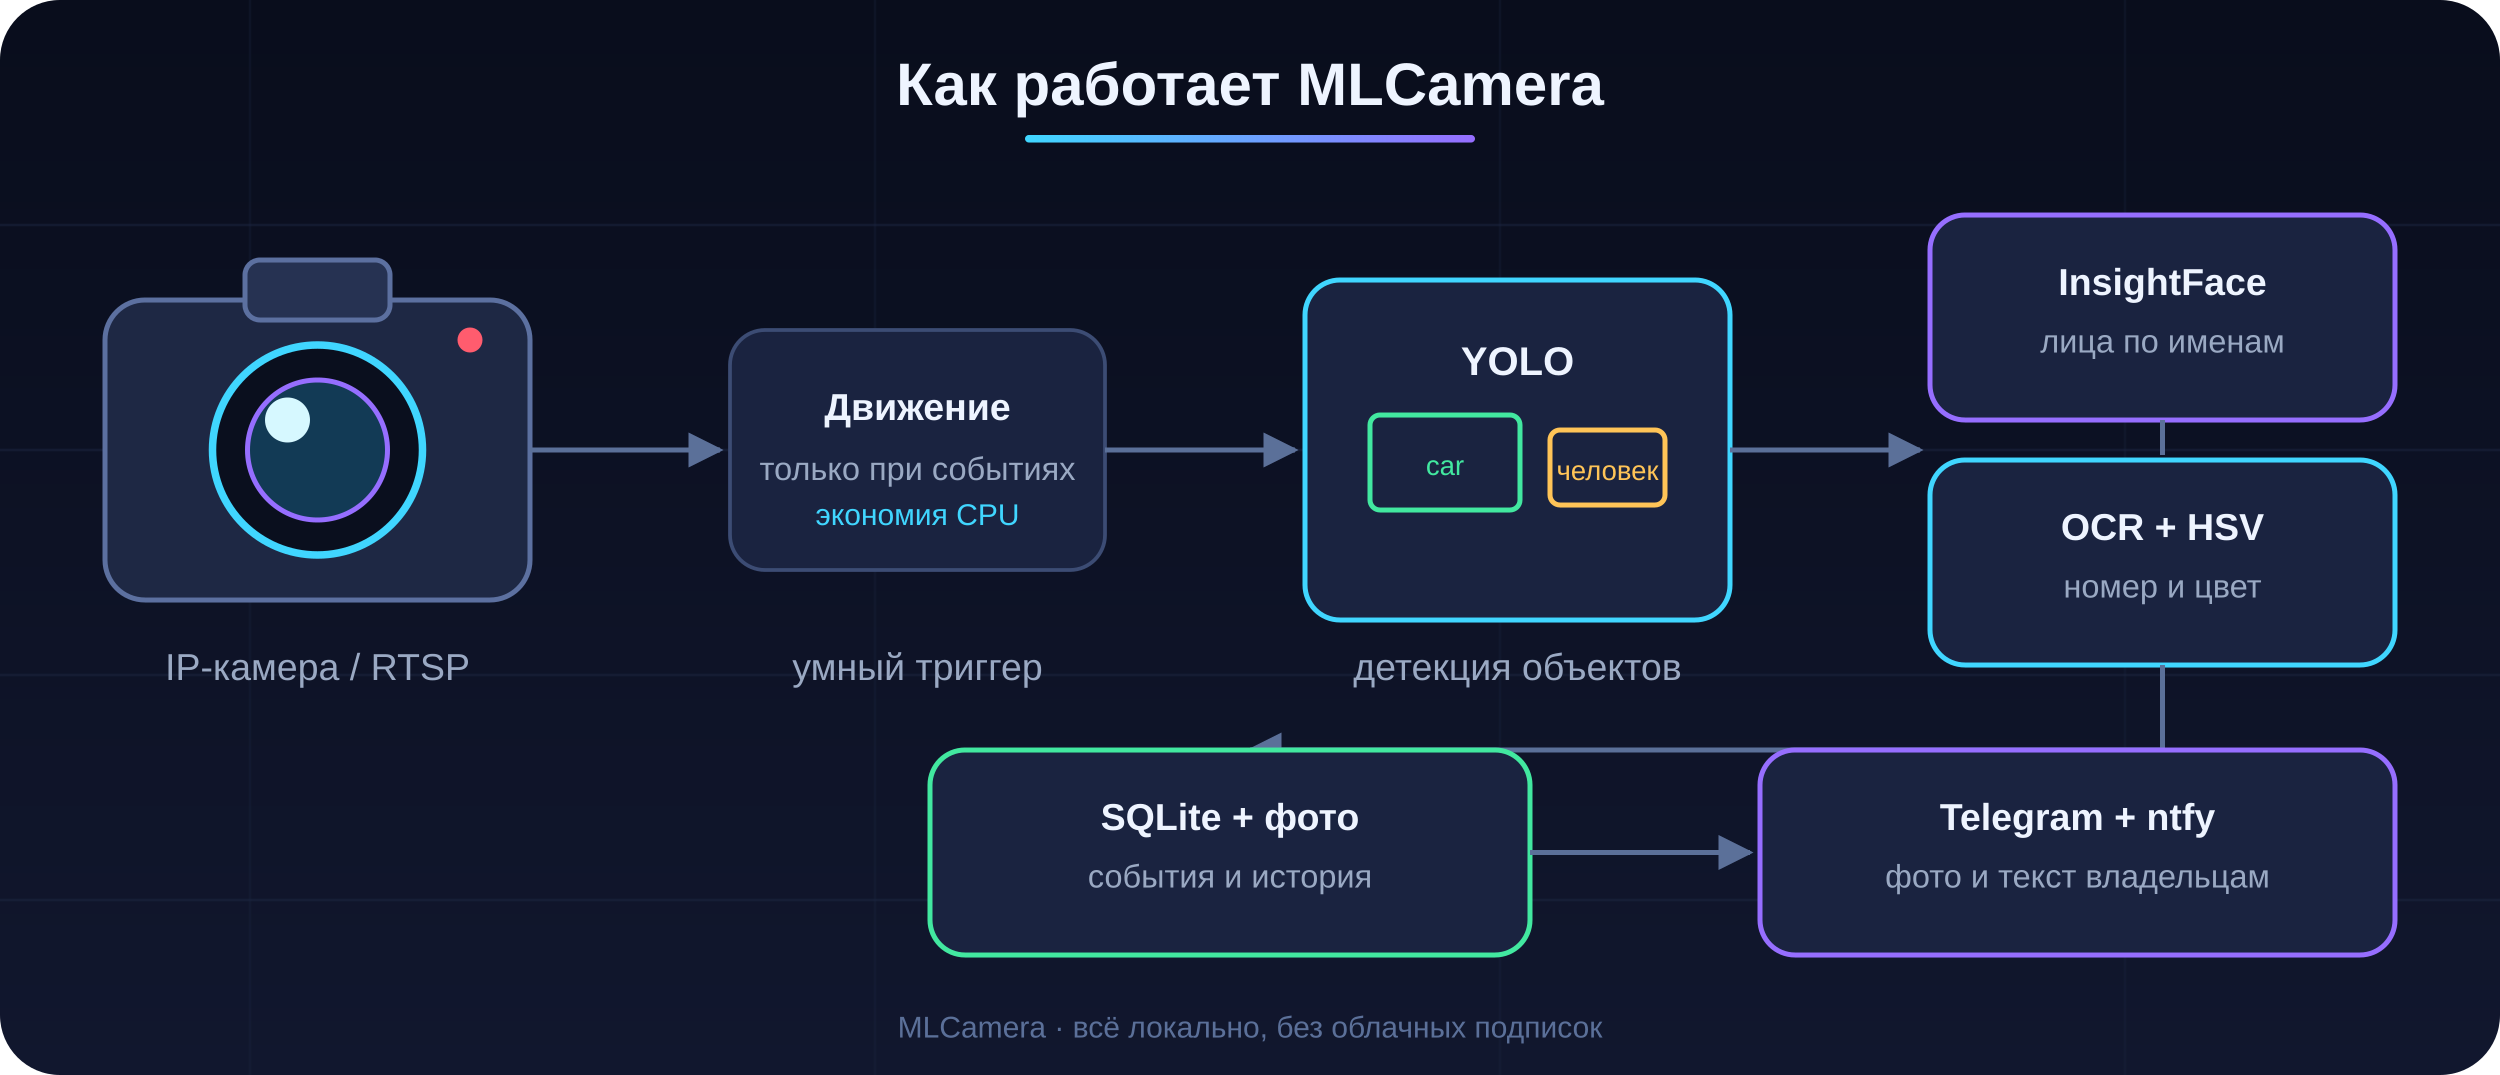
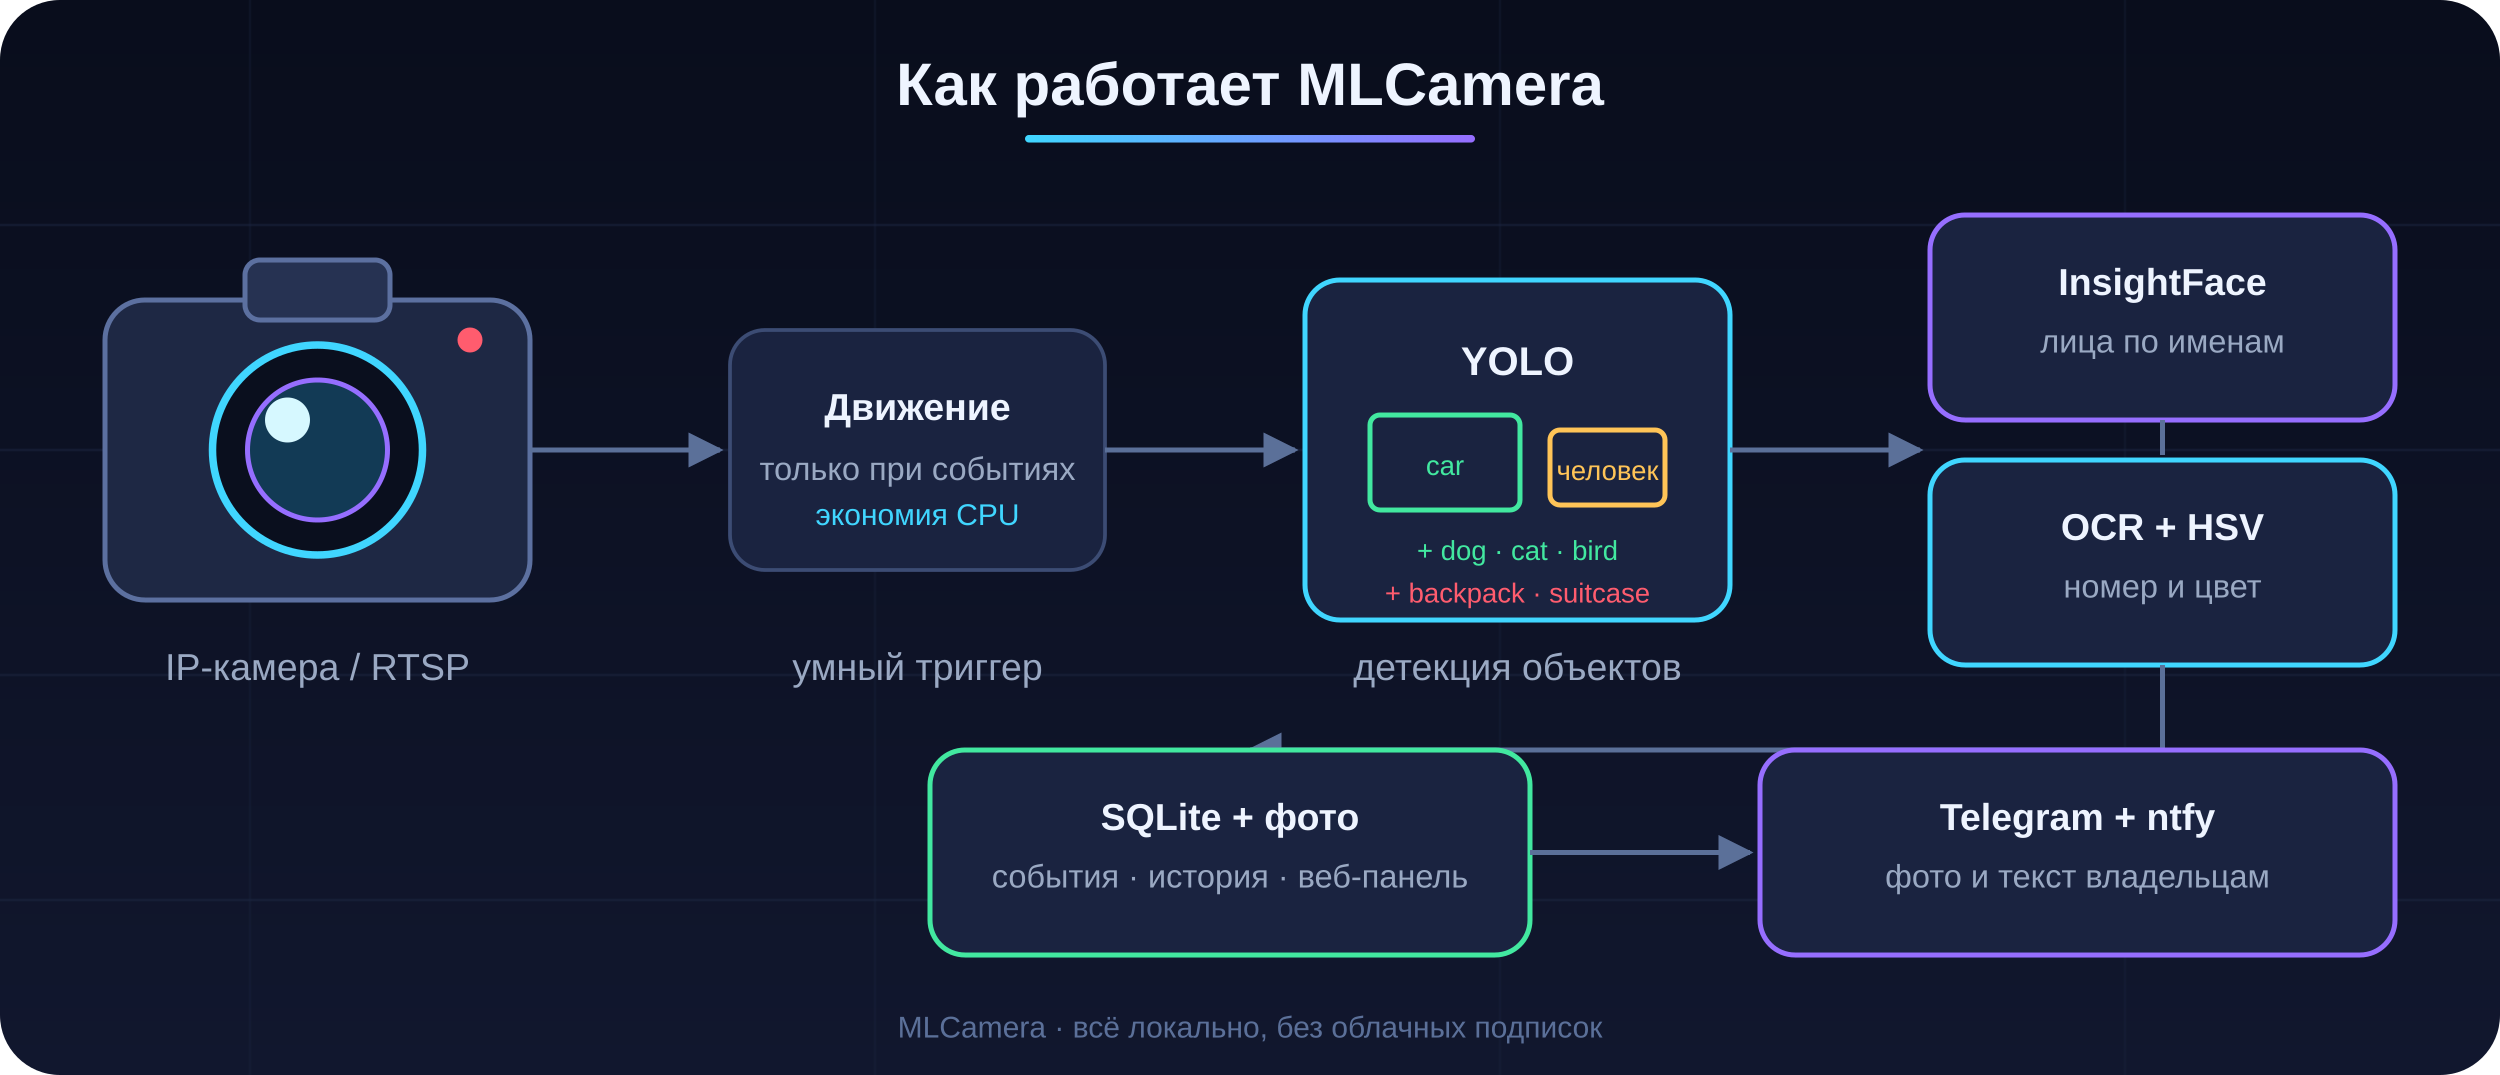
<svg xmlns="http://www.w3.org/2000/svg" width="1000" height="430" viewBox="0 0 1000 430" font-family="Segoe UI, Arial, sans-serif">
  <defs>
    <linearGradient id="bg" x1="0" y1="0" x2="0" y2="1">
      <stop offset="0" stop-color="#090d1c" />
      <stop offset="1" stop-color="#11172e" />
    </linearGradient>
    <linearGradient id="accent" x1="0" y1="0" x2="1" y2="0">
      <stop offset="0" stop-color="#40d6ff" />
      <stop offset="1" stop-color="#966eff" />
    </linearGradient>
    <filter id="glow" x="-50%" y="-50%" width="200%" height="200%">
      <feGaussianBlur stdDeviation="6" result="b" />
      <feMerge>
        <feMergeNode in="b" />
        <feMergeNode in="SourceGraphic" />
      </feMerge>
    </filter>
    <marker id="arrow" viewBox="0 0 10 10" refX="9" refY="5" markerWidth="7" markerHeight="7" orient="auto-start-reverse">
      <path d="M 0 0 L 10 5 L 0 10 z" fill="#5b7099" />
    </marker>
  </defs>
  <rect width="1000" height="430" rx="24" fill="url(#bg)" />
  <g stroke="#1d2742" stroke-width="1">
    <path d="M0 90 H1000 M0 180 H1000 M0 270 H1000 M0 360 H1000" opacity=".45" />
    <path d="M100 0 V430 M350 0 V430 M600 0 V430 M850 0 V430" opacity=".25" />
  </g>
  <text x="500" y="42" fill="#eef4ff" font-size="24" font-weight="700" text-anchor="middle">Как работает MLCamera</text>
  <rect x="410" y="54" width="180" height="3" rx="1.5" fill="url(#accent)" />
  <g>
    <rect x="42" y="120" width="170" height="120" rx="16" fill="#1e2844" stroke="#5c70a0" stroke-width="2" />
    <rect x="98" y="104" width="58" height="24" rx="6" fill="#263252" stroke="#5c70a0" stroke-width="2" />
    <circle cx="127" cy="180" r="42" fill="#0a0f1e" stroke="#40d6ff" stroke-width="3" />
    <circle cx="127" cy="180" r="28" fill="#123a55" stroke="#966eff" stroke-width="2" />
    <circle cx="115" cy="168" r="9" fill="#d6f8ff" />
    <circle cx="188" cy="136" r="5" fill="#ff5c6e" />
    <text x="127" y="272" fill="#9aa9c3" font-size="15" text-anchor="middle">IP-камера / RTSP</text>
  </g>
  <g>
    <rect x="292" y="132" width="150" height="96" rx="14" fill="#1a2340" stroke="#3c4c74" stroke-width="1.5" />
    <text x="367" y="168" fill="#eef4ff" font-size="15" font-weight="600" text-anchor="middle">Движение</text>
    <text x="367" y="192" fill="#9aa9c3" font-size="13" text-anchor="middle">только при событиях</text>
    <text x="367" y="210" fill="#40d6ff" font-size="12" text-anchor="middle">экономия CPU</text>
    <text x="367" y="272" fill="#9aa9c3" font-size="15" text-anchor="middle">умный триггер</text>
  </g>
  <g>
    <rect x="522" y="112" width="170" height="136" rx="14" fill="#1a2340" stroke="#40d6ff" stroke-width="2" />
    <text x="607" y="150" fill="#eef4ff" font-size="16" font-weight="700" text-anchor="middle">YOLO</text>
    <rect x="548" y="166" width="60" height="38" rx="4" fill="none" stroke="#42e8a0" stroke-width="2" />
    <text x="578" y="190" fill="#42e8a0" font-size="11" text-anchor="middle">car</text>
    <rect x="620" y="172" width="46" height="30" rx="4" fill="none" stroke="#ffc457" stroke-width="2" />
    <text x="643" y="192" fill="#ffc457" font-size="11" text-anchor="middle">человек</text>
+     <text x="607" y="224" fill="#42e8a0" font-size="11" text-anchor="middle">+ dog · cat · bird</text>
+     <text x="607" y="241" fill="#ff5c6e" font-size="11" text-anchor="middle">+ backpack · suitcase</text>
    <text x="607" y="272" fill="#9aa9c3" font-size="15" text-anchor="middle">детекция объектов</text>
  </g>
  <g>
    <rect x="772" y="86" width="186" height="82" rx="14" fill="#1a2340" stroke="#966eff" stroke-width="2" />
    <text x="865" y="118" fill="#eef4ff" font-size="15" font-weight="700" text-anchor="middle">InsightFace</text>
    <text x="865" y="141" fill="#9aa9c3" font-size="13" text-anchor="middle">лица по именам</text>
    <rect x="772" y="184" width="186" height="82" rx="14" fill="#1a2340" stroke="#40d6ff" stroke-width="2" />
    <text x="865" y="216" fill="#eef4ff" font-size="15" font-weight="700" text-anchor="middle">OCR + HSV</text>
    <text x="865" y="239" fill="#9aa9c3" font-size="13" text-anchor="middle">номер и цвет</text>
  </g>
  <g stroke="#5b7099" stroke-width="2" fill="none" marker-end="url(#arrow)">
    <path d="M212 180 H 288" />
    <path d="M442 180 H 518" />
    <path d="M692 180 H 768" />
  </g>
  <path d="M865 168 V 182" stroke="#5b7099" stroke-width="2" fill="none" />
  <path d="M865 266 V 300 H 500" stroke="#5b7099" stroke-width="2" fill="none" marker-end="url(#arrow)" />
  <g>
    <rect x="372" y="300" width="240" height="82" rx="14" fill="#1a2340" stroke="#42e8a0" stroke-width="2" />
    <text x="492" y="332" fill="#eef4ff" font-size="15" font-weight="700" text-anchor="middle">SQLite + фото</text>
-     <text x="492" y="355" fill="#9aa9c3" font-size="13" text-anchor="middle">события и история</text>
+     <text x="492" y="355" fill="#9aa9c3" font-size="13" text-anchor="middle">события · история · веб-панель</text>
  </g>
  <path d="M612 341 H 700" stroke="#5b7099" stroke-width="2" fill="none" marker-end="url(#arrow)" />
  <g>
    <rect x="704" y="300" width="254" height="82" rx="14" fill="#1a2340" stroke="#966eff" stroke-width="2" />
    <text x="831" y="332" fill="#eef4ff" font-size="15" font-weight="700" text-anchor="middle">Telegram + ntfy</text>
    <text x="831" y="355" fill="#9aa9c3" font-size="13" text-anchor="middle">фото и текст владельцам</text>
  </g>
  <text x="500" y="415" fill="#5b7099" font-size="12" text-anchor="middle">MLCamera · всё локально, без облачных подписок</text>
</svg>
